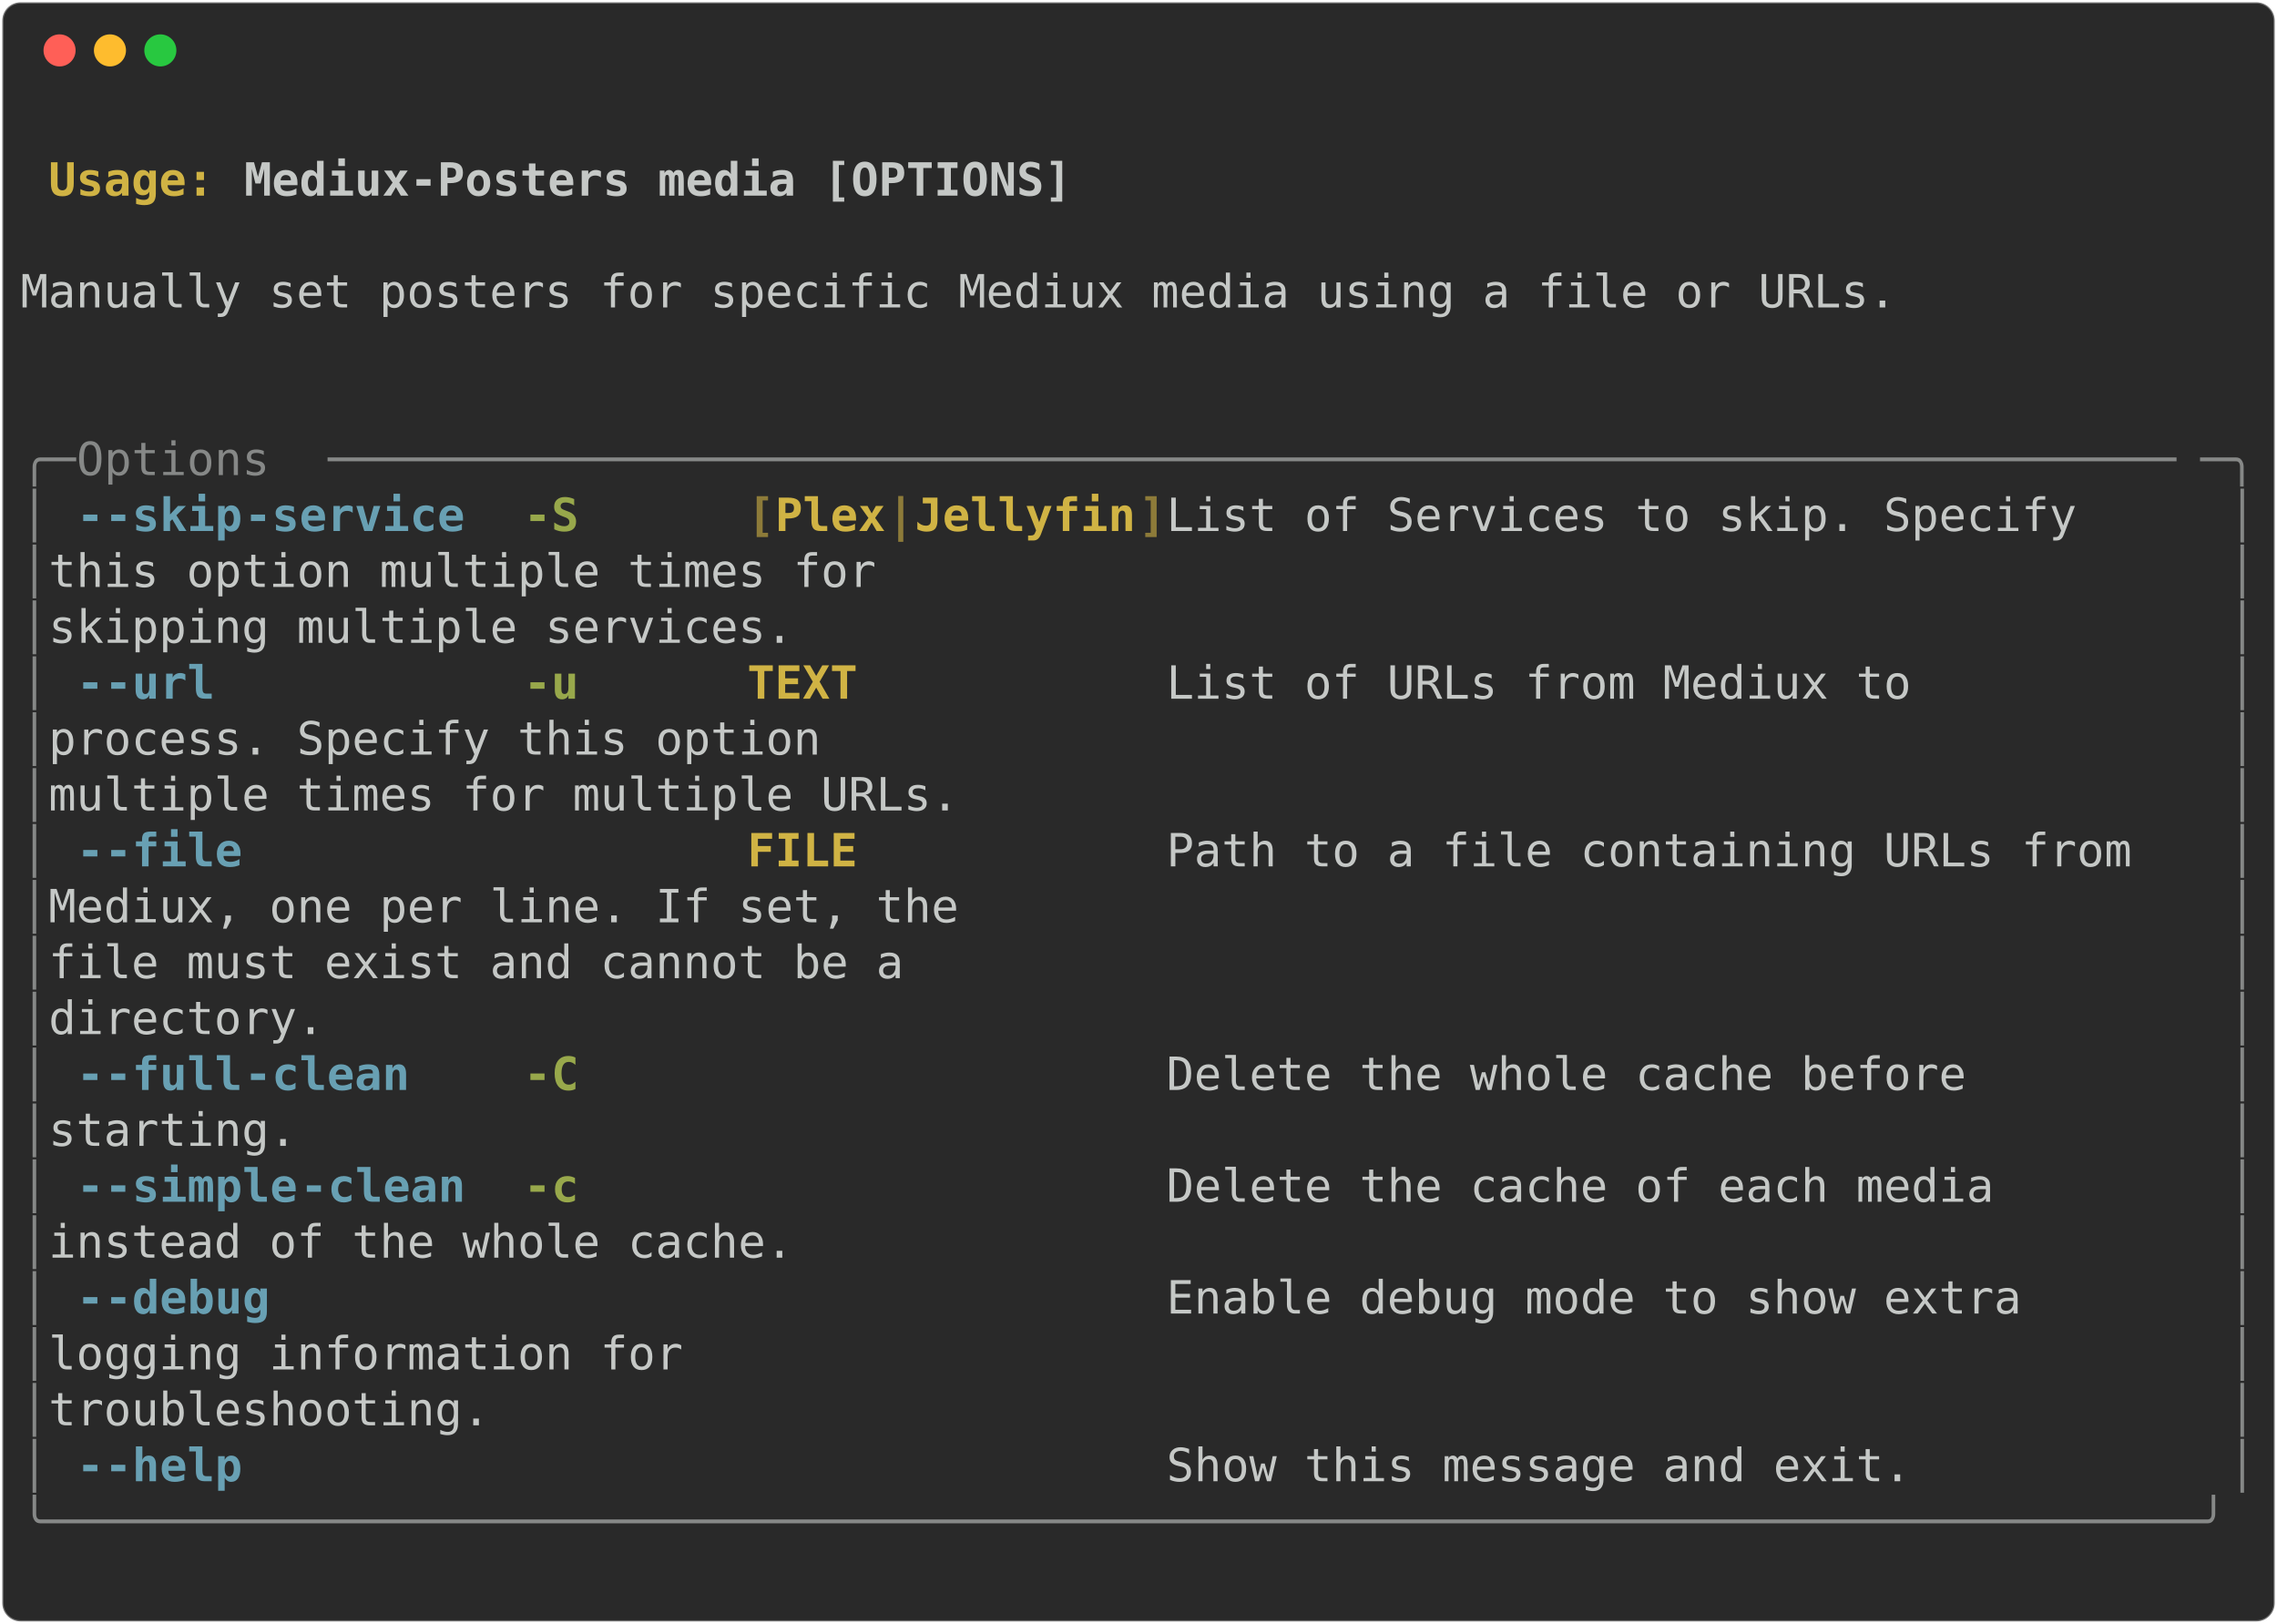
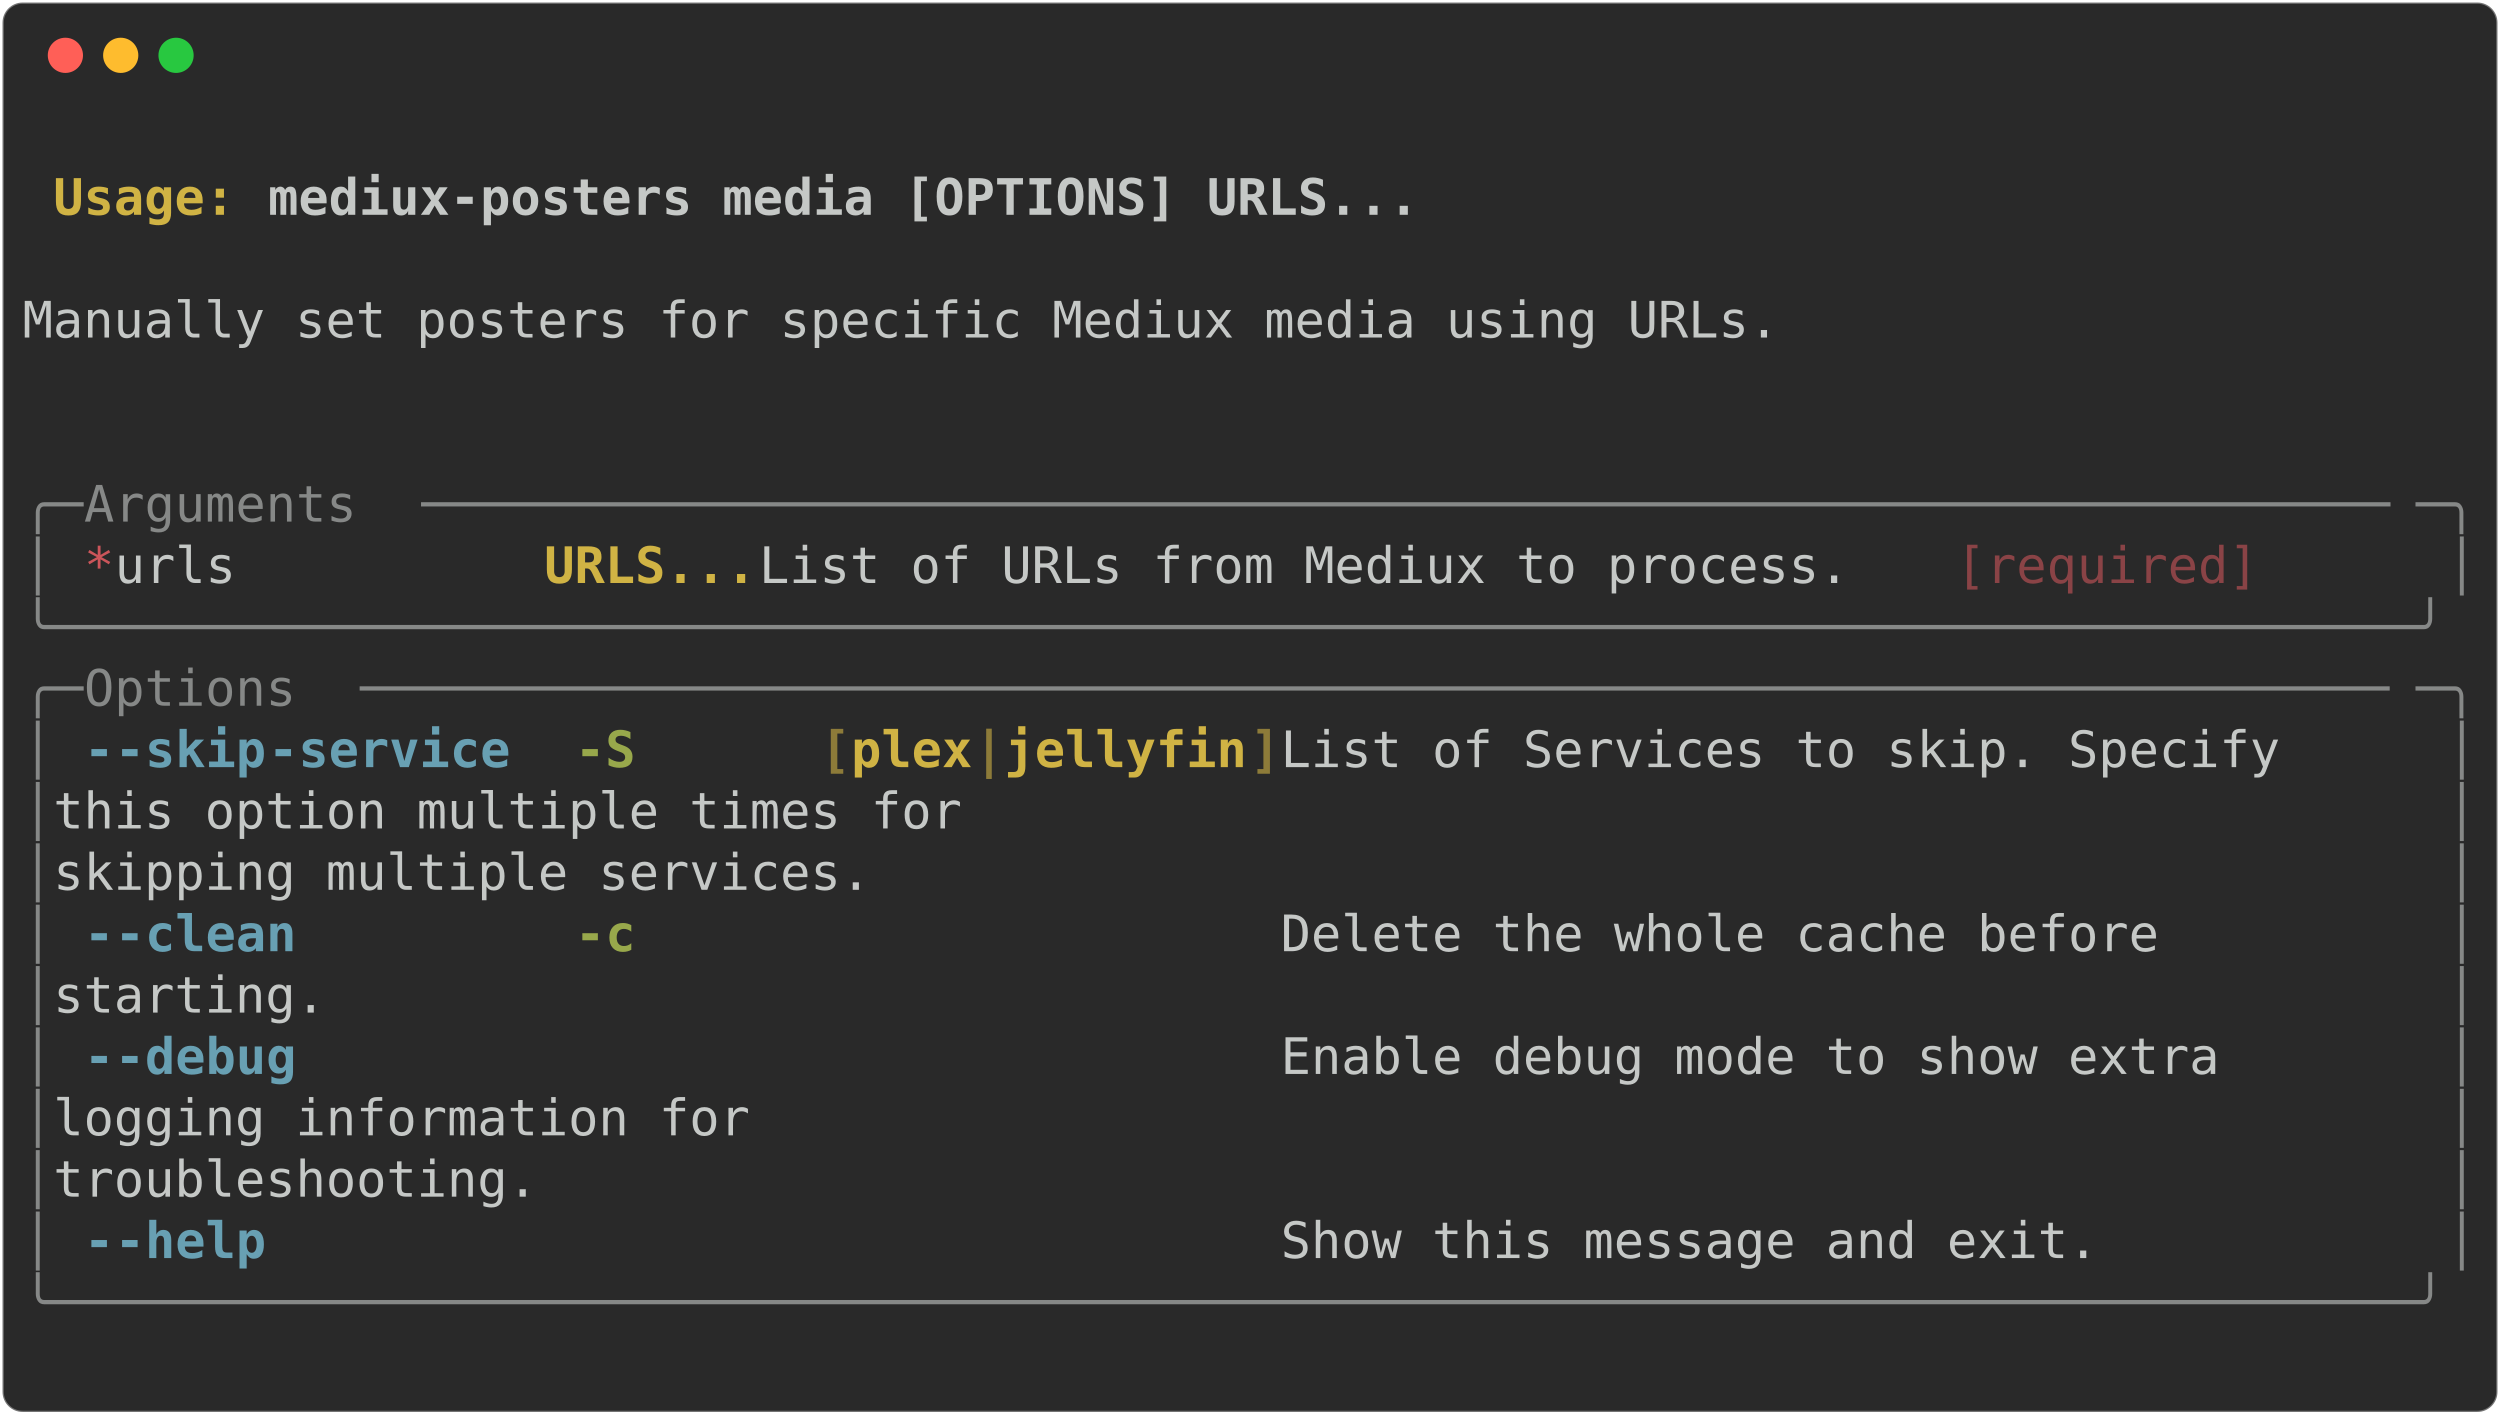
- <svg xmlns="http://www.w3.org/2000/svg" class="rich-terminal" viewBox="0 0 994 708.8">
+ <svg xmlns="http://www.w3.org/2000/svg" class="rich-terminal" viewBox="0 0 994 562.4">
  <style>

    @font-face {
        font-family: "Fira Code";
        src: local("FiraCode-Regular"),
                url("https://cdnjs.cloudflare.com/ajax/libs/firacode/6.2.0/woff2/FiraCode-Regular.woff2") format("woff2"),
                url("https://cdnjs.cloudflare.com/ajax/libs/firacode/6.2.0/woff/FiraCode-Regular.woff") format("woff");
        font-style: normal;
        font-weight: 400;
    }
    @font-face {
        font-family: "Fira Code";
        src: local("FiraCode-Bold"),
                url("https://cdnjs.cloudflare.com/ajax/libs/firacode/6.2.0/woff2/FiraCode-Bold.woff2") format("woff2"),
                url("https://cdnjs.cloudflare.com/ajax/libs/firacode/6.2.0/woff/FiraCode-Bold.woff") format("woff");
        font-style: bold;
        font-weight: 700;
    }

-     .terminal-2788990585-matrix {
+     .terminal-2333949686-matrix {
        font-family: Fira Code, monospace;
        font-size: 20px;
        line-height: 24.4px;
        font-variant-east-asian: full-width;
    }

-     .terminal-2788990585-title {
+     .terminal-2333949686-title {
        font-size: 18px;
        font-weight: bold;
        font-family: arial;
    }

-     .terminal-2788990585-r1 { fill: #c5c8c6;font-weight: bold }
- .terminal-2788990585-r2 { fill: #c5c8c6 }
- .terminal-2788990585-r3 { fill: #d0b344;font-weight: bold }
- .terminal-2788990585-r4 { fill: #868887 }
- .terminal-2788990585-r5 { fill: #68a0b3;font-weight: bold }
- .terminal-2788990585-r6 { fill: #98a84b;font-weight: bold }
- .terminal-2788990585-r7 { fill: #8d7b39;font-weight: bold }
+     .terminal-2333949686-r1 { fill: #c5c8c6;font-weight: bold }
+ .terminal-2333949686-r2 { fill: #c5c8c6 }
+ .terminal-2333949686-r3 { fill: #d0b344;font-weight: bold }
+ .terminal-2333949686-r4 { fill: #868887 }
+ .terminal-2333949686-r5 { fill: #cc555a }
+ .terminal-2333949686-r6 { fill: #8a4346 }
+ .terminal-2333949686-r7 { fill: #68a0b3;font-weight: bold }
+ .terminal-2333949686-r8 { fill: #98a84b;font-weight: bold }
+ .terminal-2333949686-r9 { fill: #8d7b39;font-weight: bold }
    </style>
  <defs>
-     <clipPath id="terminal-2788990585-clip-terminal">
-       <rect x="0" y="0" width="975.0" height="657.8" />
-     </clipPath>
-     <clipPath id="terminal-2788990585-line-0">
+     <clipPath id="terminal-2333949686-clip-terminal">
+       <rect x="0" y="0" width="975.0" height="511.4" />
+     </clipPath>
+     <clipPath id="terminal-2333949686-line-0">
      <rect x="0" y="1.5" width="976" height="24.65" />
    </clipPath>
-     <clipPath id="terminal-2788990585-line-1">
+     <clipPath id="terminal-2333949686-line-1">
      <rect x="0" y="25.9" width="976" height="24.65" />
    </clipPath>
-     <clipPath id="terminal-2788990585-line-2">
+     <clipPath id="terminal-2333949686-line-2">
      <rect x="0" y="50.3" width="976" height="24.65" />
    </clipPath>
-     <clipPath id="terminal-2788990585-line-3">
+     <clipPath id="terminal-2333949686-line-3">
      <rect x="0" y="74.7" width="976" height="24.65" />
    </clipPath>
-     <clipPath id="terminal-2788990585-line-4">
+     <clipPath id="terminal-2333949686-line-4">
      <rect x="0" y="99.1" width="976" height="24.65" />
    </clipPath>
-     <clipPath id="terminal-2788990585-line-5">
+     <clipPath id="terminal-2333949686-line-5">
      <rect x="0" y="123.5" width="976" height="24.65" />
    </clipPath>
-     <clipPath id="terminal-2788990585-line-6">
+     <clipPath id="terminal-2333949686-line-6">
      <rect x="0" y="147.9" width="976" height="24.65" />
    </clipPath>
-     <clipPath id="terminal-2788990585-line-7">
+     <clipPath id="terminal-2333949686-line-7">
      <rect x="0" y="172.3" width="976" height="24.65" />
    </clipPath>
-     <clipPath id="terminal-2788990585-line-8">
+     <clipPath id="terminal-2333949686-line-8">
      <rect x="0" y="196.7" width="976" height="24.65" />
    </clipPath>
-     <clipPath id="terminal-2788990585-line-9">
+     <clipPath id="terminal-2333949686-line-9">
      <rect x="0" y="221.1" width="976" height="24.65" />
    </clipPath>
-     <clipPath id="terminal-2788990585-line-10">
+     <clipPath id="terminal-2333949686-line-10">
      <rect x="0" y="245.5" width="976" height="24.65" />
    </clipPath>
-     <clipPath id="terminal-2788990585-line-11">
+     <clipPath id="terminal-2333949686-line-11">
      <rect x="0" y="269.9" width="976" height="24.65" />
    </clipPath>
-     <clipPath id="terminal-2788990585-line-12">
+     <clipPath id="terminal-2333949686-line-12">
      <rect x="0" y="294.3" width="976" height="24.65" />
    </clipPath>
-     <clipPath id="terminal-2788990585-line-13">
+     <clipPath id="terminal-2333949686-line-13">
      <rect x="0" y="318.7" width="976" height="24.65" />
    </clipPath>
-     <clipPath id="terminal-2788990585-line-14">
+     <clipPath id="terminal-2333949686-line-14">
      <rect x="0" y="343.1" width="976" height="24.65" />
    </clipPath>
-     <clipPath id="terminal-2788990585-line-15">
+     <clipPath id="terminal-2333949686-line-15">
      <rect x="0" y="367.5" width="976" height="24.65" />
    </clipPath>
-     <clipPath id="terminal-2788990585-line-16">
+     <clipPath id="terminal-2333949686-line-16">
      <rect x="0" y="391.9" width="976" height="24.65" />
    </clipPath>
-     <clipPath id="terminal-2788990585-line-17">
+     <clipPath id="terminal-2333949686-line-17">
      <rect x="0" y="416.3" width="976" height="24.65" />
    </clipPath>
-     <clipPath id="terminal-2788990585-line-18">
+     <clipPath id="terminal-2333949686-line-18">
      <rect x="0" y="440.7" width="976" height="24.65" />
    </clipPath>
-     <clipPath id="terminal-2788990585-line-19">
+     <clipPath id="terminal-2333949686-line-19">
      <rect x="0" y="465.1" width="976" height="24.65" />
    </clipPath>
-     <clipPath id="terminal-2788990585-line-20">
-       <rect x="0" y="489.5" width="976" height="24.65" />
-     </clipPath>
-     <clipPath id="terminal-2788990585-line-21">
-       <rect x="0" y="513.9" width="976" height="24.65" />
-     </clipPath>
-     <clipPath id="terminal-2788990585-line-22">
-       <rect x="0" y="538.3" width="976" height="24.65" />
-     </clipPath>
-     <clipPath id="terminal-2788990585-line-23">
-       <rect x="0" y="562.7" width="976" height="24.65" />
-     </clipPath>
-     <clipPath id="terminal-2788990585-line-24">
-       <rect x="0" y="587.1" width="976" height="24.65" />
-     </clipPath>
-     <clipPath id="terminal-2788990585-line-25">
-       <rect x="0" y="611.5" width="976" height="24.65" />
-     </clipPath>
  </defs>
-   <rect fill="#292929" stroke="rgba(255,255,255,0.35)" stroke-width="1" x="1" y="1" width="992" height="706.8" rx="8" />
+   <rect fill="#292929" stroke="rgba(255,255,255,0.35)" stroke-width="1" x="1" y="1" width="992" height="560.4" rx="8" />
  <g transform="translate(26,22)">
    <circle cx="0" cy="0" r="7" fill="#ff5f57" />
    <circle cx="22" cy="0" r="7" fill="#febc2e" />
    <circle cx="44" cy="0" r="7" fill="#28c840" />
  </g>
-   <g transform="translate(9, 41)" clip-path="url(#terminal-2788990585-clip-terminal)">
-     <g class="terminal-2788990585-matrix">
-       <text class="terminal-2788990585-r2" x="976" y="20" textLength="12.2" clip-path="url(#terminal-2788990585-line-0)">
- </text>
-       <text class="terminal-2788990585-r3" x="12.2" y="44.4" textLength="85.4" clip-path="url(#terminal-2788990585-line-1)">Usage: </text>
-       <text class="terminal-2788990585-r1" x="97.6" y="44.4" textLength="366" clip-path="url(#terminal-2788990585-line-1)">Mediux-Posters media [OPTIONS]</text>
-       <text class="terminal-2788990585-r2" x="976" y="44.4" textLength="12.2" clip-path="url(#terminal-2788990585-line-1)">
- </text>
-       <text class="terminal-2788990585-r2" x="976" y="68.8" textLength="12.2" clip-path="url(#terminal-2788990585-line-2)">
- </text>
-       <text class="terminal-2788990585-r2" x="0" y="93.2" textLength="976" clip-path="url(#terminal-2788990585-line-3)"> Manually set posters for specific Mediux media using a file or URLs.           </text>
-       <text class="terminal-2788990585-r2" x="976" y="93.2" textLength="12.2" clip-path="url(#terminal-2788990585-line-3)">
- </text>
-       <text class="terminal-2788990585-r2" x="976" y="117.6" textLength="12.2" clip-path="url(#terminal-2788990585-line-4)">
- </text>
-       <text class="terminal-2788990585-r2" x="976" y="142" textLength="12.2" clip-path="url(#terminal-2788990585-line-5)">
- </text>
-       <text class="terminal-2788990585-r4" x="0" y="166.4" textLength="24.4" clip-path="url(#terminal-2788990585-line-6)">╭─</text>
-       <text class="terminal-2788990585-r4" x="24.4" y="166.4" textLength="109.8" clip-path="url(#terminal-2788990585-line-6)"> Options </text>
-       <text class="terminal-2788990585-r4" x="134.2" y="166.4" textLength="817.4" clip-path="url(#terminal-2788990585-line-6)">───────────────────────────────────────────────────────────────────</text>
-       <text class="terminal-2788990585-r4" x="951.6" y="166.4" textLength="24.4" clip-path="url(#terminal-2788990585-line-6)">─╮</text>
-       <text class="terminal-2788990585-r2" x="976" y="166.4" textLength="12.2" clip-path="url(#terminal-2788990585-line-6)">
- </text>
-       <text class="terminal-2788990585-r4" x="0" y="190.8" textLength="12.2" clip-path="url(#terminal-2788990585-line-7)">│</text>
-       <text class="terminal-2788990585-r5" x="24.4" y="190.8" textLength="12.2" clip-path="url(#terminal-2788990585-line-7)">-</text>
-       <text class="terminal-2788990585-r5" x="36.6" y="190.8" textLength="61" clip-path="url(#terminal-2788990585-line-7)">-skip</text>
-       <text class="terminal-2788990585-r5" x="97.6" y="190.8" textLength="97.6" clip-path="url(#terminal-2788990585-line-7)">-service</text>
-       <text class="terminal-2788990585-r6" x="219.6" y="190.8" textLength="24.4" clip-path="url(#terminal-2788990585-line-7)">-S</text>
-       <text class="terminal-2788990585-r7" x="317.2" y="190.8" textLength="12.2" clip-path="url(#terminal-2788990585-line-7)">[</text>
-       <text class="terminal-2788990585-r3" x="329.4" y="190.8" textLength="48.8" clip-path="url(#terminal-2788990585-line-7)">Plex</text>
-       <text class="terminal-2788990585-r7" x="378.2" y="190.8" textLength="12.2" clip-path="url(#terminal-2788990585-line-7)">|</text>
-       <text class="terminal-2788990585-r3" x="390.4" y="190.8" textLength="97.6" clip-path="url(#terminal-2788990585-line-7)">Jellyfin</text>
-       <text class="terminal-2788990585-r7" x="488" y="190.8" textLength="12.2" clip-path="url(#terminal-2788990585-line-7)">]</text>
-       <text class="terminal-2788990585-r2" x="500.2" y="190.8" textLength="463.6" clip-path="url(#terminal-2788990585-line-7)">  List of Services to skip. Specify   </text>
-       <text class="terminal-2788990585-r4" x="963.8" y="190.8" textLength="12.2" clip-path="url(#terminal-2788990585-line-7)">│</text>
-       <text class="terminal-2788990585-r2" x="976" y="190.8" textLength="12.2" clip-path="url(#terminal-2788990585-line-7)">
- </text>
-       <text class="terminal-2788990585-r4" x="0" y="215.2" textLength="12.2" clip-path="url(#terminal-2788990585-line-8)">│</text>
-       <text class="terminal-2788990585-r2" x="12.2" y="215.2" textLength="951.6" clip-path="url(#terminal-2788990585-line-8)">                                          this option multiple times for      </text>
-       <text class="terminal-2788990585-r4" x="963.8" y="215.2" textLength="12.2" clip-path="url(#terminal-2788990585-line-8)">│</text>
-       <text class="terminal-2788990585-r2" x="976" y="215.2" textLength="12.2" clip-path="url(#terminal-2788990585-line-8)">
- </text>
-       <text class="terminal-2788990585-r4" x="0" y="239.6" textLength="12.2" clip-path="url(#terminal-2788990585-line-9)">│</text>
-       <text class="terminal-2788990585-r2" x="12.2" y="239.6" textLength="951.6" clip-path="url(#terminal-2788990585-line-9)">                                          skipping multiple services.         </text>
-       <text class="terminal-2788990585-r4" x="963.8" y="239.6" textLength="12.2" clip-path="url(#terminal-2788990585-line-9)">│</text>
-       <text class="terminal-2788990585-r2" x="976" y="239.6" textLength="12.2" clip-path="url(#terminal-2788990585-line-9)">
- </text>
-       <text class="terminal-2788990585-r4" x="0" y="264" textLength="12.2" clip-path="url(#terminal-2788990585-line-10)">│</text>
-       <text class="terminal-2788990585-r5" x="24.4" y="264" textLength="12.2" clip-path="url(#terminal-2788990585-line-10)">-</text>
-       <text class="terminal-2788990585-r5" x="36.6" y="264" textLength="48.8" clip-path="url(#terminal-2788990585-line-10)">-url</text>
-       <text class="terminal-2788990585-r6" x="219.6" y="264" textLength="24.4" clip-path="url(#terminal-2788990585-line-10)">-u</text>
-       <text class="terminal-2788990585-r3" x="317.2" y="264" textLength="183" clip-path="url(#terminal-2788990585-line-10)">TEXT           </text>
-       <text class="terminal-2788990585-r2" x="500.2" y="264" textLength="463.6" clip-path="url(#terminal-2788990585-line-10)">  List of URLs from Mediux to         </text>
-       <text class="terminal-2788990585-r4" x="963.8" y="264" textLength="12.2" clip-path="url(#terminal-2788990585-line-10)">│</text>
-       <text class="terminal-2788990585-r2" x="976" y="264" textLength="12.2" clip-path="url(#terminal-2788990585-line-10)">
- </text>
-       <text class="terminal-2788990585-r4" x="0" y="288.4" textLength="12.2" clip-path="url(#terminal-2788990585-line-11)">│</text>
-       <text class="terminal-2788990585-r2" x="12.2" y="288.4" textLength="951.6" clip-path="url(#terminal-2788990585-line-11)">                                          process. Specify this option        </text>
-       <text class="terminal-2788990585-r4" x="963.8" y="288.4" textLength="12.2" clip-path="url(#terminal-2788990585-line-11)">│</text>
-       <text class="terminal-2788990585-r2" x="976" y="288.4" textLength="12.2" clip-path="url(#terminal-2788990585-line-11)">
- </text>
-       <text class="terminal-2788990585-r4" x="0" y="312.8" textLength="12.2" clip-path="url(#terminal-2788990585-line-12)">│</text>
-       <text class="terminal-2788990585-r2" x="12.2" y="312.8" textLength="951.6" clip-path="url(#terminal-2788990585-line-12)">                                          multiple times for multiple URLs.   </text>
-       <text class="terminal-2788990585-r4" x="963.8" y="312.8" textLength="12.2" clip-path="url(#terminal-2788990585-line-12)">│</text>
-       <text class="terminal-2788990585-r2" x="976" y="312.8" textLength="12.2" clip-path="url(#terminal-2788990585-line-12)">
- </text>
-       <text class="terminal-2788990585-r4" x="0" y="337.2" textLength="12.2" clip-path="url(#terminal-2788990585-line-13)">│</text>
-       <text class="terminal-2788990585-r5" x="24.4" y="337.2" textLength="12.2" clip-path="url(#terminal-2788990585-line-13)">-</text>
-       <text class="terminal-2788990585-r5" x="36.6" y="337.2" textLength="61" clip-path="url(#terminal-2788990585-line-13)">-file</text>
-       <text class="terminal-2788990585-r3" x="317.2" y="337.2" textLength="183" clip-path="url(#terminal-2788990585-line-13)">FILE           </text>
-       <text class="terminal-2788990585-r2" x="500.2" y="337.2" textLength="463.6" clip-path="url(#terminal-2788990585-line-13)">  Path to a file containing URLs from </text>
-       <text class="terminal-2788990585-r4" x="963.8" y="337.2" textLength="12.2" clip-path="url(#terminal-2788990585-line-13)">│</text>
-       <text class="terminal-2788990585-r2" x="976" y="337.2" textLength="12.2" clip-path="url(#terminal-2788990585-line-13)">
- </text>
-       <text class="terminal-2788990585-r4" x="0" y="361.6" textLength="12.2" clip-path="url(#terminal-2788990585-line-14)">│</text>
-       <text class="terminal-2788990585-r2" x="12.2" y="361.6" textLength="951.6" clip-path="url(#terminal-2788990585-line-14)">                                          Mediux, one per line. If set, the   </text>
-       <text class="terminal-2788990585-r4" x="963.8" y="361.6" textLength="12.2" clip-path="url(#terminal-2788990585-line-14)">│</text>
-       <text class="terminal-2788990585-r2" x="976" y="361.6" textLength="12.2" clip-path="url(#terminal-2788990585-line-14)">
- </text>
-       <text class="terminal-2788990585-r4" x="0" y="386" textLength="12.2" clip-path="url(#terminal-2788990585-line-15)">│</text>
-       <text class="terminal-2788990585-r2" x="12.2" y="386" textLength="951.6" clip-path="url(#terminal-2788990585-line-15)">                                          file must exist and cannot be a     </text>
-       <text class="terminal-2788990585-r4" x="963.8" y="386" textLength="12.2" clip-path="url(#terminal-2788990585-line-15)">│</text>
-       <text class="terminal-2788990585-r2" x="976" y="386" textLength="12.2" clip-path="url(#terminal-2788990585-line-15)">
- </text>
-       <text class="terminal-2788990585-r4" x="0" y="410.4" textLength="12.2" clip-path="url(#terminal-2788990585-line-16)">│</text>
-       <text class="terminal-2788990585-r2" x="12.2" y="410.4" textLength="951.6" clip-path="url(#terminal-2788990585-line-16)">                                          directory.                          </text>
-       <text class="terminal-2788990585-r4" x="963.8" y="410.4" textLength="12.2" clip-path="url(#terminal-2788990585-line-16)">│</text>
-       <text class="terminal-2788990585-r2" x="976" y="410.4" textLength="12.2" clip-path="url(#terminal-2788990585-line-16)">
- </text>
-       <text class="terminal-2788990585-r4" x="0" y="434.8" textLength="12.2" clip-path="url(#terminal-2788990585-line-17)">│</text>
-       <text class="terminal-2788990585-r5" x="24.4" y="434.8" textLength="12.2" clip-path="url(#terminal-2788990585-line-17)">-</text>
-       <text class="terminal-2788990585-r5" x="36.6" y="434.8" textLength="61" clip-path="url(#terminal-2788990585-line-17)">-full</text>
-       <text class="terminal-2788990585-r5" x="97.6" y="434.8" textLength="73.2" clip-path="url(#terminal-2788990585-line-17)">-clean</text>
-       <text class="terminal-2788990585-r6" x="219.6" y="434.8" textLength="24.4" clip-path="url(#terminal-2788990585-line-17)">-C</text>
-       <text class="terminal-2788990585-r2" x="500.2" y="434.8" textLength="463.6" clip-path="url(#terminal-2788990585-line-17)">  Delete the whole cache before       </text>
-       <text class="terminal-2788990585-r4" x="963.8" y="434.8" textLength="12.2" clip-path="url(#terminal-2788990585-line-17)">│</text>
-       <text class="terminal-2788990585-r2" x="976" y="434.8" textLength="12.2" clip-path="url(#terminal-2788990585-line-17)">
- </text>
-       <text class="terminal-2788990585-r4" x="0" y="459.2" textLength="12.2" clip-path="url(#terminal-2788990585-line-18)">│</text>
-       <text class="terminal-2788990585-r2" x="12.2" y="459.2" textLength="951.6" clip-path="url(#terminal-2788990585-line-18)">                                          starting.                           </text>
-       <text class="terminal-2788990585-r4" x="963.8" y="459.2" textLength="12.2" clip-path="url(#terminal-2788990585-line-18)">│</text>
-       <text class="terminal-2788990585-r2" x="976" y="459.2" textLength="12.2" clip-path="url(#terminal-2788990585-line-18)">
- </text>
-       <text class="terminal-2788990585-r4" x="0" y="483.6" textLength="12.2" clip-path="url(#terminal-2788990585-line-19)">│</text>
-       <text class="terminal-2788990585-r5" x="24.4" y="483.6" textLength="12.2" clip-path="url(#terminal-2788990585-line-19)">-</text>
-       <text class="terminal-2788990585-r5" x="36.6" y="483.6" textLength="85.4" clip-path="url(#terminal-2788990585-line-19)">-simple</text>
-       <text class="terminal-2788990585-r5" x="122" y="483.6" textLength="73.2" clip-path="url(#terminal-2788990585-line-19)">-clean</text>
-       <text class="terminal-2788990585-r6" x="219.6" y="483.6" textLength="24.4" clip-path="url(#terminal-2788990585-line-19)">-c</text>
-       <text class="terminal-2788990585-r2" x="500.2" y="483.6" textLength="463.6" clip-path="url(#terminal-2788990585-line-19)">  Delete the cache of each media      </text>
-       <text class="terminal-2788990585-r4" x="963.8" y="483.6" textLength="12.2" clip-path="url(#terminal-2788990585-line-19)">│</text>
-       <text class="terminal-2788990585-r2" x="976" y="483.6" textLength="12.2" clip-path="url(#terminal-2788990585-line-19)">
- </text>
-       <text class="terminal-2788990585-r4" x="0" y="508" textLength="12.2" clip-path="url(#terminal-2788990585-line-20)">│</text>
-       <text class="terminal-2788990585-r2" x="12.2" y="508" textLength="951.6" clip-path="url(#terminal-2788990585-line-20)">                                          instead of the whole cache.         </text>
-       <text class="terminal-2788990585-r4" x="963.8" y="508" textLength="12.2" clip-path="url(#terminal-2788990585-line-20)">│</text>
-       <text class="terminal-2788990585-r2" x="976" y="508" textLength="12.2" clip-path="url(#terminal-2788990585-line-20)">
- </text>
-       <text class="terminal-2788990585-r4" x="0" y="532.4" textLength="12.2" clip-path="url(#terminal-2788990585-line-21)">│</text>
-       <text class="terminal-2788990585-r5" x="24.4" y="532.4" textLength="12.2" clip-path="url(#terminal-2788990585-line-21)">-</text>
-       <text class="terminal-2788990585-r5" x="36.6" y="532.4" textLength="73.2" clip-path="url(#terminal-2788990585-line-21)">-debug</text>
-       <text class="terminal-2788990585-r2" x="500.2" y="532.4" textLength="463.6" clip-path="url(#terminal-2788990585-line-21)">  Enable debug mode to show extra     </text>
-       <text class="terminal-2788990585-r4" x="963.8" y="532.4" textLength="12.2" clip-path="url(#terminal-2788990585-line-21)">│</text>
-       <text class="terminal-2788990585-r2" x="976" y="532.4" textLength="12.2" clip-path="url(#terminal-2788990585-line-21)">
- </text>
-       <text class="terminal-2788990585-r4" x="0" y="556.8" textLength="12.2" clip-path="url(#terminal-2788990585-line-22)">│</text>
-       <text class="terminal-2788990585-r2" x="12.2" y="556.8" textLength="951.6" clip-path="url(#terminal-2788990585-line-22)">                                          logging information for             </text>
-       <text class="terminal-2788990585-r4" x="963.8" y="556.8" textLength="12.2" clip-path="url(#terminal-2788990585-line-22)">│</text>
-       <text class="terminal-2788990585-r2" x="976" y="556.8" textLength="12.2" clip-path="url(#terminal-2788990585-line-22)">
- </text>
-       <text class="terminal-2788990585-r4" x="0" y="581.2" textLength="12.2" clip-path="url(#terminal-2788990585-line-23)">│</text>
-       <text class="terminal-2788990585-r2" x="12.2" y="581.2" textLength="951.6" clip-path="url(#terminal-2788990585-line-23)">                                          troubleshooting.                    </text>
-       <text class="terminal-2788990585-r4" x="963.8" y="581.2" textLength="12.2" clip-path="url(#terminal-2788990585-line-23)">│</text>
-       <text class="terminal-2788990585-r2" x="976" y="581.2" textLength="12.2" clip-path="url(#terminal-2788990585-line-23)">
- </text>
-       <text class="terminal-2788990585-r4" x="0" y="605.6" textLength="12.2" clip-path="url(#terminal-2788990585-line-24)">│</text>
-       <text class="terminal-2788990585-r5" x="24.4" y="605.6" textLength="12.2" clip-path="url(#terminal-2788990585-line-24)">-</text>
-       <text class="terminal-2788990585-r5" x="36.6" y="605.6" textLength="61" clip-path="url(#terminal-2788990585-line-24)">-help</text>
-       <text class="terminal-2788990585-r2" x="500.2" y="605.6" textLength="463.6" clip-path="url(#terminal-2788990585-line-24)">  Show this message and exit.         </text>
-       <text class="terminal-2788990585-r4" x="963.8" y="605.6" textLength="12.2" clip-path="url(#terminal-2788990585-line-24)">│</text>
-       <text class="terminal-2788990585-r2" x="976" y="605.6" textLength="12.2" clip-path="url(#terminal-2788990585-line-24)">
- </text>
-       <text class="terminal-2788990585-r4" x="0" y="630" textLength="976" clip-path="url(#terminal-2788990585-line-25)">╰──────────────────────────────────────────────────────────────────────────────╯</text>
-       <text class="terminal-2788990585-r2" x="976" y="630" textLength="12.2" clip-path="url(#terminal-2788990585-line-25)">
- </text>
-       <text class="terminal-2788990585-r2" x="976" y="654.4" textLength="12.2" clip-path="url(#terminal-2788990585-line-26)">
+   <g transform="translate(9, 41)" clip-path="url(#terminal-2333949686-clip-terminal)">
+     <g class="terminal-2333949686-matrix">
+       <text class="terminal-2333949686-r2" x="976" y="20" textLength="12.2" clip-path="url(#terminal-2333949686-line-0)">
+ </text>
+       <text class="terminal-2333949686-r3" x="12.2" y="44.4" textLength="85.4" clip-path="url(#terminal-2333949686-line-1)">Usage: </text>
+       <text class="terminal-2333949686-r1" x="97.6" y="44.4" textLength="463.6" clip-path="url(#terminal-2333949686-line-1)">mediux-posters media [OPTIONS] URLS...</text>
+       <text class="terminal-2333949686-r2" x="976" y="44.4" textLength="12.2" clip-path="url(#terminal-2333949686-line-1)">
+ </text>
+       <text class="terminal-2333949686-r2" x="976" y="68.8" textLength="12.2" clip-path="url(#terminal-2333949686-line-2)">
+ </text>
+       <text class="terminal-2333949686-r2" x="0" y="93.2" textLength="976" clip-path="url(#terminal-2333949686-line-3)"> Manually set posters for specific Mediux media using URLs.                     </text>
+       <text class="terminal-2333949686-r2" x="976" y="93.2" textLength="12.2" clip-path="url(#terminal-2333949686-line-3)">
+ </text>
+       <text class="terminal-2333949686-r2" x="976" y="117.6" textLength="12.2" clip-path="url(#terminal-2333949686-line-4)">
+ </text>
+       <text class="terminal-2333949686-r2" x="976" y="142" textLength="12.2" clip-path="url(#terminal-2333949686-line-5)">
+ </text>
+       <text class="terminal-2333949686-r4" x="0" y="166.4" textLength="24.4" clip-path="url(#terminal-2333949686-line-6)">╭─</text>
+       <text class="terminal-2333949686-r4" x="24.4" y="166.4" textLength="134.2" clip-path="url(#terminal-2333949686-line-6)"> Arguments </text>
+       <text class="terminal-2333949686-r4" x="158.6" y="166.4" textLength="793" clip-path="url(#terminal-2333949686-line-6)">─────────────────────────────────────────────────────────────────</text>
+       <text class="terminal-2333949686-r4" x="951.6" y="166.4" textLength="24.4" clip-path="url(#terminal-2333949686-line-6)">─╮</text>
+       <text class="terminal-2333949686-r2" x="976" y="166.4" textLength="12.2" clip-path="url(#terminal-2333949686-line-6)">
+ </text>
+       <text class="terminal-2333949686-r4" x="0" y="190.8" textLength="12.2" clip-path="url(#terminal-2333949686-line-7)">│</text>
+       <text class="terminal-2333949686-r5" x="24.4" y="190.8" textLength="12.2" clip-path="url(#terminal-2333949686-line-7)">*</text>
+       <text class="terminal-2333949686-r2" x="36.6" y="190.8" textLength="170.8" clip-path="url(#terminal-2333949686-line-7)">    urls      </text>
+       <text class="terminal-2333949686-r3" x="207.4" y="190.8" textLength="85.4" clip-path="url(#terminal-2333949686-line-7)">URLS...</text>
+       <text class="terminal-2333949686-r2" x="292.8" y="190.8" textLength="475.8" clip-path="url(#terminal-2333949686-line-7)">  List of URLs from Mediux to process. </text>
+       <text class="terminal-2333949686-r6" x="768.6" y="190.8" textLength="122" clip-path="url(#terminal-2333949686-line-7)">[required]</text>
+       <text class="terminal-2333949686-r4" x="963.8" y="190.8" textLength="12.2" clip-path="url(#terminal-2333949686-line-7)">│</text>
+       <text class="terminal-2333949686-r2" x="976" y="190.8" textLength="12.2" clip-path="url(#terminal-2333949686-line-7)">
+ </text>
+       <text class="terminal-2333949686-r4" x="0" y="215.2" textLength="976" clip-path="url(#terminal-2333949686-line-8)">╰──────────────────────────────────────────────────────────────────────────────╯</text>
+       <text class="terminal-2333949686-r2" x="976" y="215.2" textLength="12.2" clip-path="url(#terminal-2333949686-line-8)">
+ </text>
+       <text class="terminal-2333949686-r4" x="0" y="239.6" textLength="24.4" clip-path="url(#terminal-2333949686-line-9)">╭─</text>
+       <text class="terminal-2333949686-r4" x="24.4" y="239.6" textLength="109.8" clip-path="url(#terminal-2333949686-line-9)"> Options </text>
+       <text class="terminal-2333949686-r4" x="134.2" y="239.6" textLength="817.4" clip-path="url(#terminal-2333949686-line-9)">───────────────────────────────────────────────────────────────────</text>
+       <text class="terminal-2333949686-r4" x="951.6" y="239.6" textLength="24.4" clip-path="url(#terminal-2333949686-line-9)">─╮</text>
+       <text class="terminal-2333949686-r2" x="976" y="239.6" textLength="12.2" clip-path="url(#terminal-2333949686-line-9)">
+ </text>
+       <text class="terminal-2333949686-r4" x="0" y="264" textLength="12.2" clip-path="url(#terminal-2333949686-line-10)">│</text>
+       <text class="terminal-2333949686-r7" x="24.4" y="264" textLength="12.2" clip-path="url(#terminal-2333949686-line-10)">-</text>
+       <text class="terminal-2333949686-r7" x="36.6" y="264" textLength="61" clip-path="url(#terminal-2333949686-line-10)">-skip</text>
+       <text class="terminal-2333949686-r7" x="97.6" y="264" textLength="97.6" clip-path="url(#terminal-2333949686-line-10)">-service</text>
+       <text class="terminal-2333949686-r8" x="219.6" y="264" textLength="24.4" clip-path="url(#terminal-2333949686-line-10)">-S</text>
+       <text class="terminal-2333949686-r9" x="317.2" y="264" textLength="12.2" clip-path="url(#terminal-2333949686-line-10)">[</text>
+       <text class="terminal-2333949686-r3" x="329.4" y="264" textLength="48.8" clip-path="url(#terminal-2333949686-line-10)">plex</text>
+       <text class="terminal-2333949686-r9" x="378.2" y="264" textLength="12.2" clip-path="url(#terminal-2333949686-line-10)">|</text>
+       <text class="terminal-2333949686-r3" x="390.4" y="264" textLength="97.6" clip-path="url(#terminal-2333949686-line-10)">jellyfin</text>
+       <text class="terminal-2333949686-r9" x="488" y="264" textLength="12.2" clip-path="url(#terminal-2333949686-line-10)">]</text>
+       <text class="terminal-2333949686-r2" x="500.2" y="264" textLength="463.6" clip-path="url(#terminal-2333949686-line-10)">  List of Services to skip. Specify   </text>
+       <text class="terminal-2333949686-r4" x="963.8" y="264" textLength="12.2" clip-path="url(#terminal-2333949686-line-10)">│</text>
+       <text class="terminal-2333949686-r2" x="976" y="264" textLength="12.2" clip-path="url(#terminal-2333949686-line-10)">
+ </text>
+       <text class="terminal-2333949686-r4" x="0" y="288.4" textLength="12.2" clip-path="url(#terminal-2333949686-line-11)">│</text>
+       <text class="terminal-2333949686-r2" x="12.2" y="288.4" textLength="951.6" clip-path="url(#terminal-2333949686-line-11)">                                          this option multiple times for      </text>
+       <text class="terminal-2333949686-r4" x="963.8" y="288.4" textLength="12.2" clip-path="url(#terminal-2333949686-line-11)">│</text>
+       <text class="terminal-2333949686-r2" x="976" y="288.4" textLength="12.2" clip-path="url(#terminal-2333949686-line-11)">
+ </text>
+       <text class="terminal-2333949686-r4" x="0" y="312.8" textLength="12.2" clip-path="url(#terminal-2333949686-line-12)">│</text>
+       <text class="terminal-2333949686-r2" x="12.2" y="312.8" textLength="951.6" clip-path="url(#terminal-2333949686-line-12)">                                          skipping multiple services.         </text>
+       <text class="terminal-2333949686-r4" x="963.8" y="312.8" textLength="12.2" clip-path="url(#terminal-2333949686-line-12)">│</text>
+       <text class="terminal-2333949686-r2" x="976" y="312.8" textLength="12.2" clip-path="url(#terminal-2333949686-line-12)">
+ </text>
+       <text class="terminal-2333949686-r4" x="0" y="337.2" textLength="12.2" clip-path="url(#terminal-2333949686-line-13)">│</text>
+       <text class="terminal-2333949686-r7" x="24.4" y="337.2" textLength="12.2" clip-path="url(#terminal-2333949686-line-13)">-</text>
+       <text class="terminal-2333949686-r7" x="36.6" y="337.2" textLength="73.2" clip-path="url(#terminal-2333949686-line-13)">-clean</text>
+       <text class="terminal-2333949686-r8" x="219.6" y="337.2" textLength="24.4" clip-path="url(#terminal-2333949686-line-13)">-c</text>
+       <text class="terminal-2333949686-r2" x="500.2" y="337.2" textLength="463.6" clip-path="url(#terminal-2333949686-line-13)">  Delete the whole cache before       </text>
+       <text class="terminal-2333949686-r4" x="963.8" y="337.2" textLength="12.2" clip-path="url(#terminal-2333949686-line-13)">│</text>
+       <text class="terminal-2333949686-r2" x="976" y="337.2" textLength="12.2" clip-path="url(#terminal-2333949686-line-13)">
+ </text>
+       <text class="terminal-2333949686-r4" x="0" y="361.6" textLength="12.2" clip-path="url(#terminal-2333949686-line-14)">│</text>
+       <text class="terminal-2333949686-r2" x="12.2" y="361.6" textLength="951.6" clip-path="url(#terminal-2333949686-line-14)">                                          starting.                           </text>
+       <text class="terminal-2333949686-r4" x="963.8" y="361.6" textLength="12.2" clip-path="url(#terminal-2333949686-line-14)">│</text>
+       <text class="terminal-2333949686-r2" x="976" y="361.6" textLength="12.2" clip-path="url(#terminal-2333949686-line-14)">
+ </text>
+       <text class="terminal-2333949686-r4" x="0" y="386" textLength="12.2" clip-path="url(#terminal-2333949686-line-15)">│</text>
+       <text class="terminal-2333949686-r7" x="24.4" y="386" textLength="12.2" clip-path="url(#terminal-2333949686-line-15)">-</text>
+       <text class="terminal-2333949686-r7" x="36.6" y="386" textLength="73.2" clip-path="url(#terminal-2333949686-line-15)">-debug</text>
+       <text class="terminal-2333949686-r2" x="500.2" y="386" textLength="463.6" clip-path="url(#terminal-2333949686-line-15)">  Enable debug mode to show extra     </text>
+       <text class="terminal-2333949686-r4" x="963.8" y="386" textLength="12.2" clip-path="url(#terminal-2333949686-line-15)">│</text>
+       <text class="terminal-2333949686-r2" x="976" y="386" textLength="12.2" clip-path="url(#terminal-2333949686-line-15)">
+ </text>
+       <text class="terminal-2333949686-r4" x="0" y="410.4" textLength="12.2" clip-path="url(#terminal-2333949686-line-16)">│</text>
+       <text class="terminal-2333949686-r2" x="12.2" y="410.4" textLength="951.6" clip-path="url(#terminal-2333949686-line-16)">                                          logging information for             </text>
+       <text class="terminal-2333949686-r4" x="963.8" y="410.4" textLength="12.2" clip-path="url(#terminal-2333949686-line-16)">│</text>
+       <text class="terminal-2333949686-r2" x="976" y="410.4" textLength="12.2" clip-path="url(#terminal-2333949686-line-16)">
+ </text>
+       <text class="terminal-2333949686-r4" x="0" y="434.8" textLength="12.2" clip-path="url(#terminal-2333949686-line-17)">│</text>
+       <text class="terminal-2333949686-r2" x="12.2" y="434.8" textLength="951.6" clip-path="url(#terminal-2333949686-line-17)">                                          troubleshooting.                    </text>
+       <text class="terminal-2333949686-r4" x="963.8" y="434.8" textLength="12.2" clip-path="url(#terminal-2333949686-line-17)">│</text>
+       <text class="terminal-2333949686-r2" x="976" y="434.8" textLength="12.2" clip-path="url(#terminal-2333949686-line-17)">
+ </text>
+       <text class="terminal-2333949686-r4" x="0" y="459.2" textLength="12.2" clip-path="url(#terminal-2333949686-line-18)">│</text>
+       <text class="terminal-2333949686-r7" x="24.4" y="459.2" textLength="12.2" clip-path="url(#terminal-2333949686-line-18)">-</text>
+       <text class="terminal-2333949686-r7" x="36.6" y="459.2" textLength="61" clip-path="url(#terminal-2333949686-line-18)">-help</text>
+       <text class="terminal-2333949686-r2" x="500.2" y="459.2" textLength="463.6" clip-path="url(#terminal-2333949686-line-18)">  Show this message and exit.         </text>
+       <text class="terminal-2333949686-r4" x="963.8" y="459.2" textLength="12.2" clip-path="url(#terminal-2333949686-line-18)">│</text>
+       <text class="terminal-2333949686-r2" x="976" y="459.2" textLength="12.2" clip-path="url(#terminal-2333949686-line-18)">
+ </text>
+       <text class="terminal-2333949686-r4" x="0" y="483.6" textLength="976" clip-path="url(#terminal-2333949686-line-19)">╰──────────────────────────────────────────────────────────────────────────────╯</text>
+       <text class="terminal-2333949686-r2" x="976" y="483.6" textLength="12.2" clip-path="url(#terminal-2333949686-line-19)">
+ </text>
+       <text class="terminal-2333949686-r2" x="976" y="508" textLength="12.2" clip-path="url(#terminal-2333949686-line-20)">
</text>
    </g>
  </g>
</svg>
